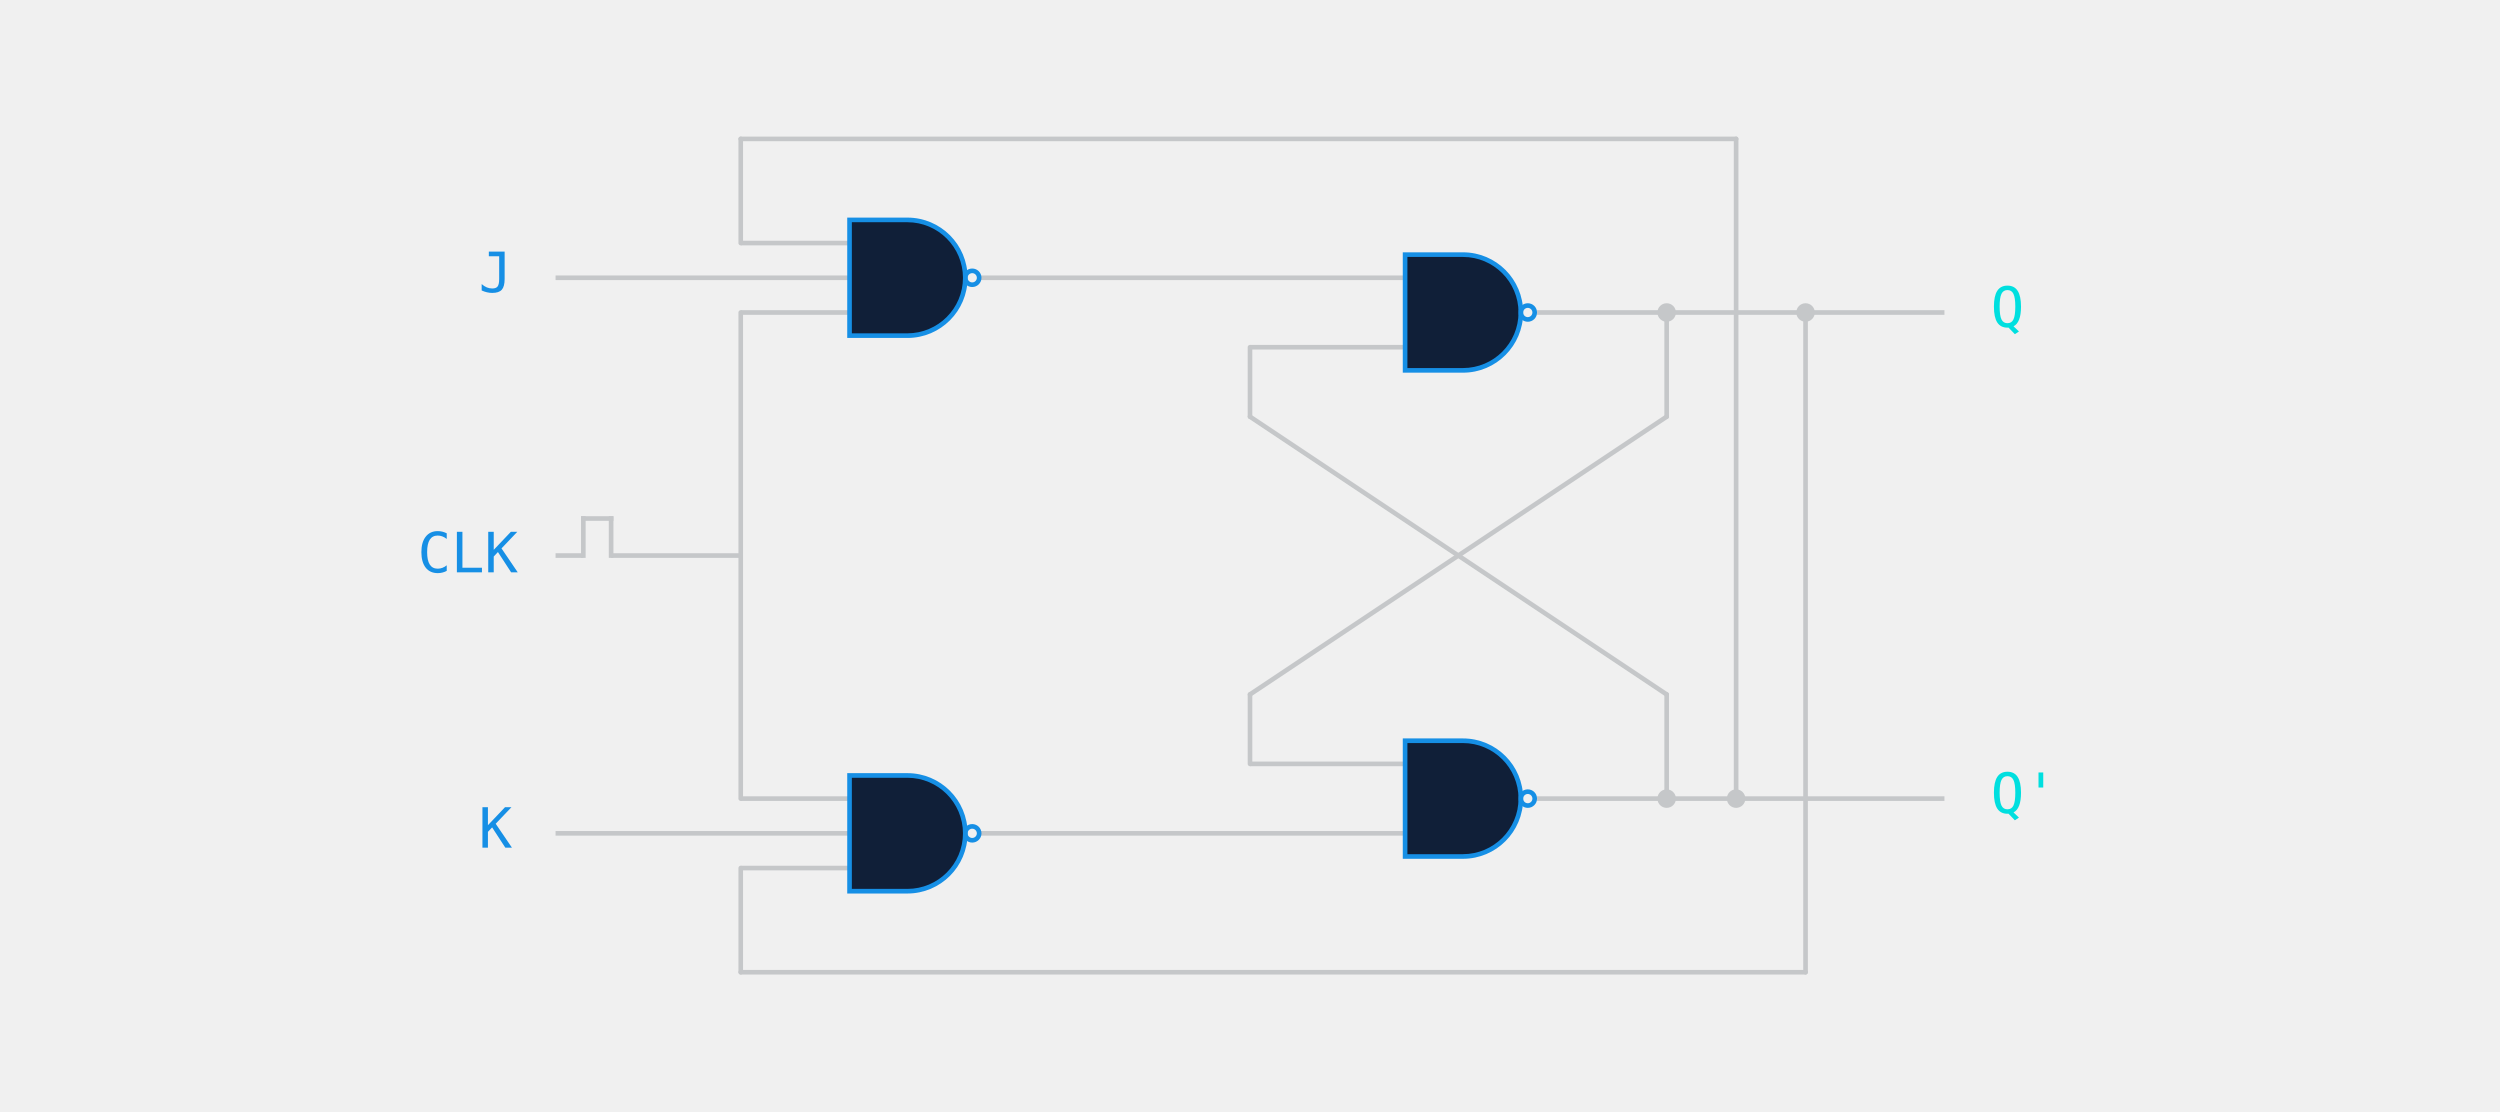
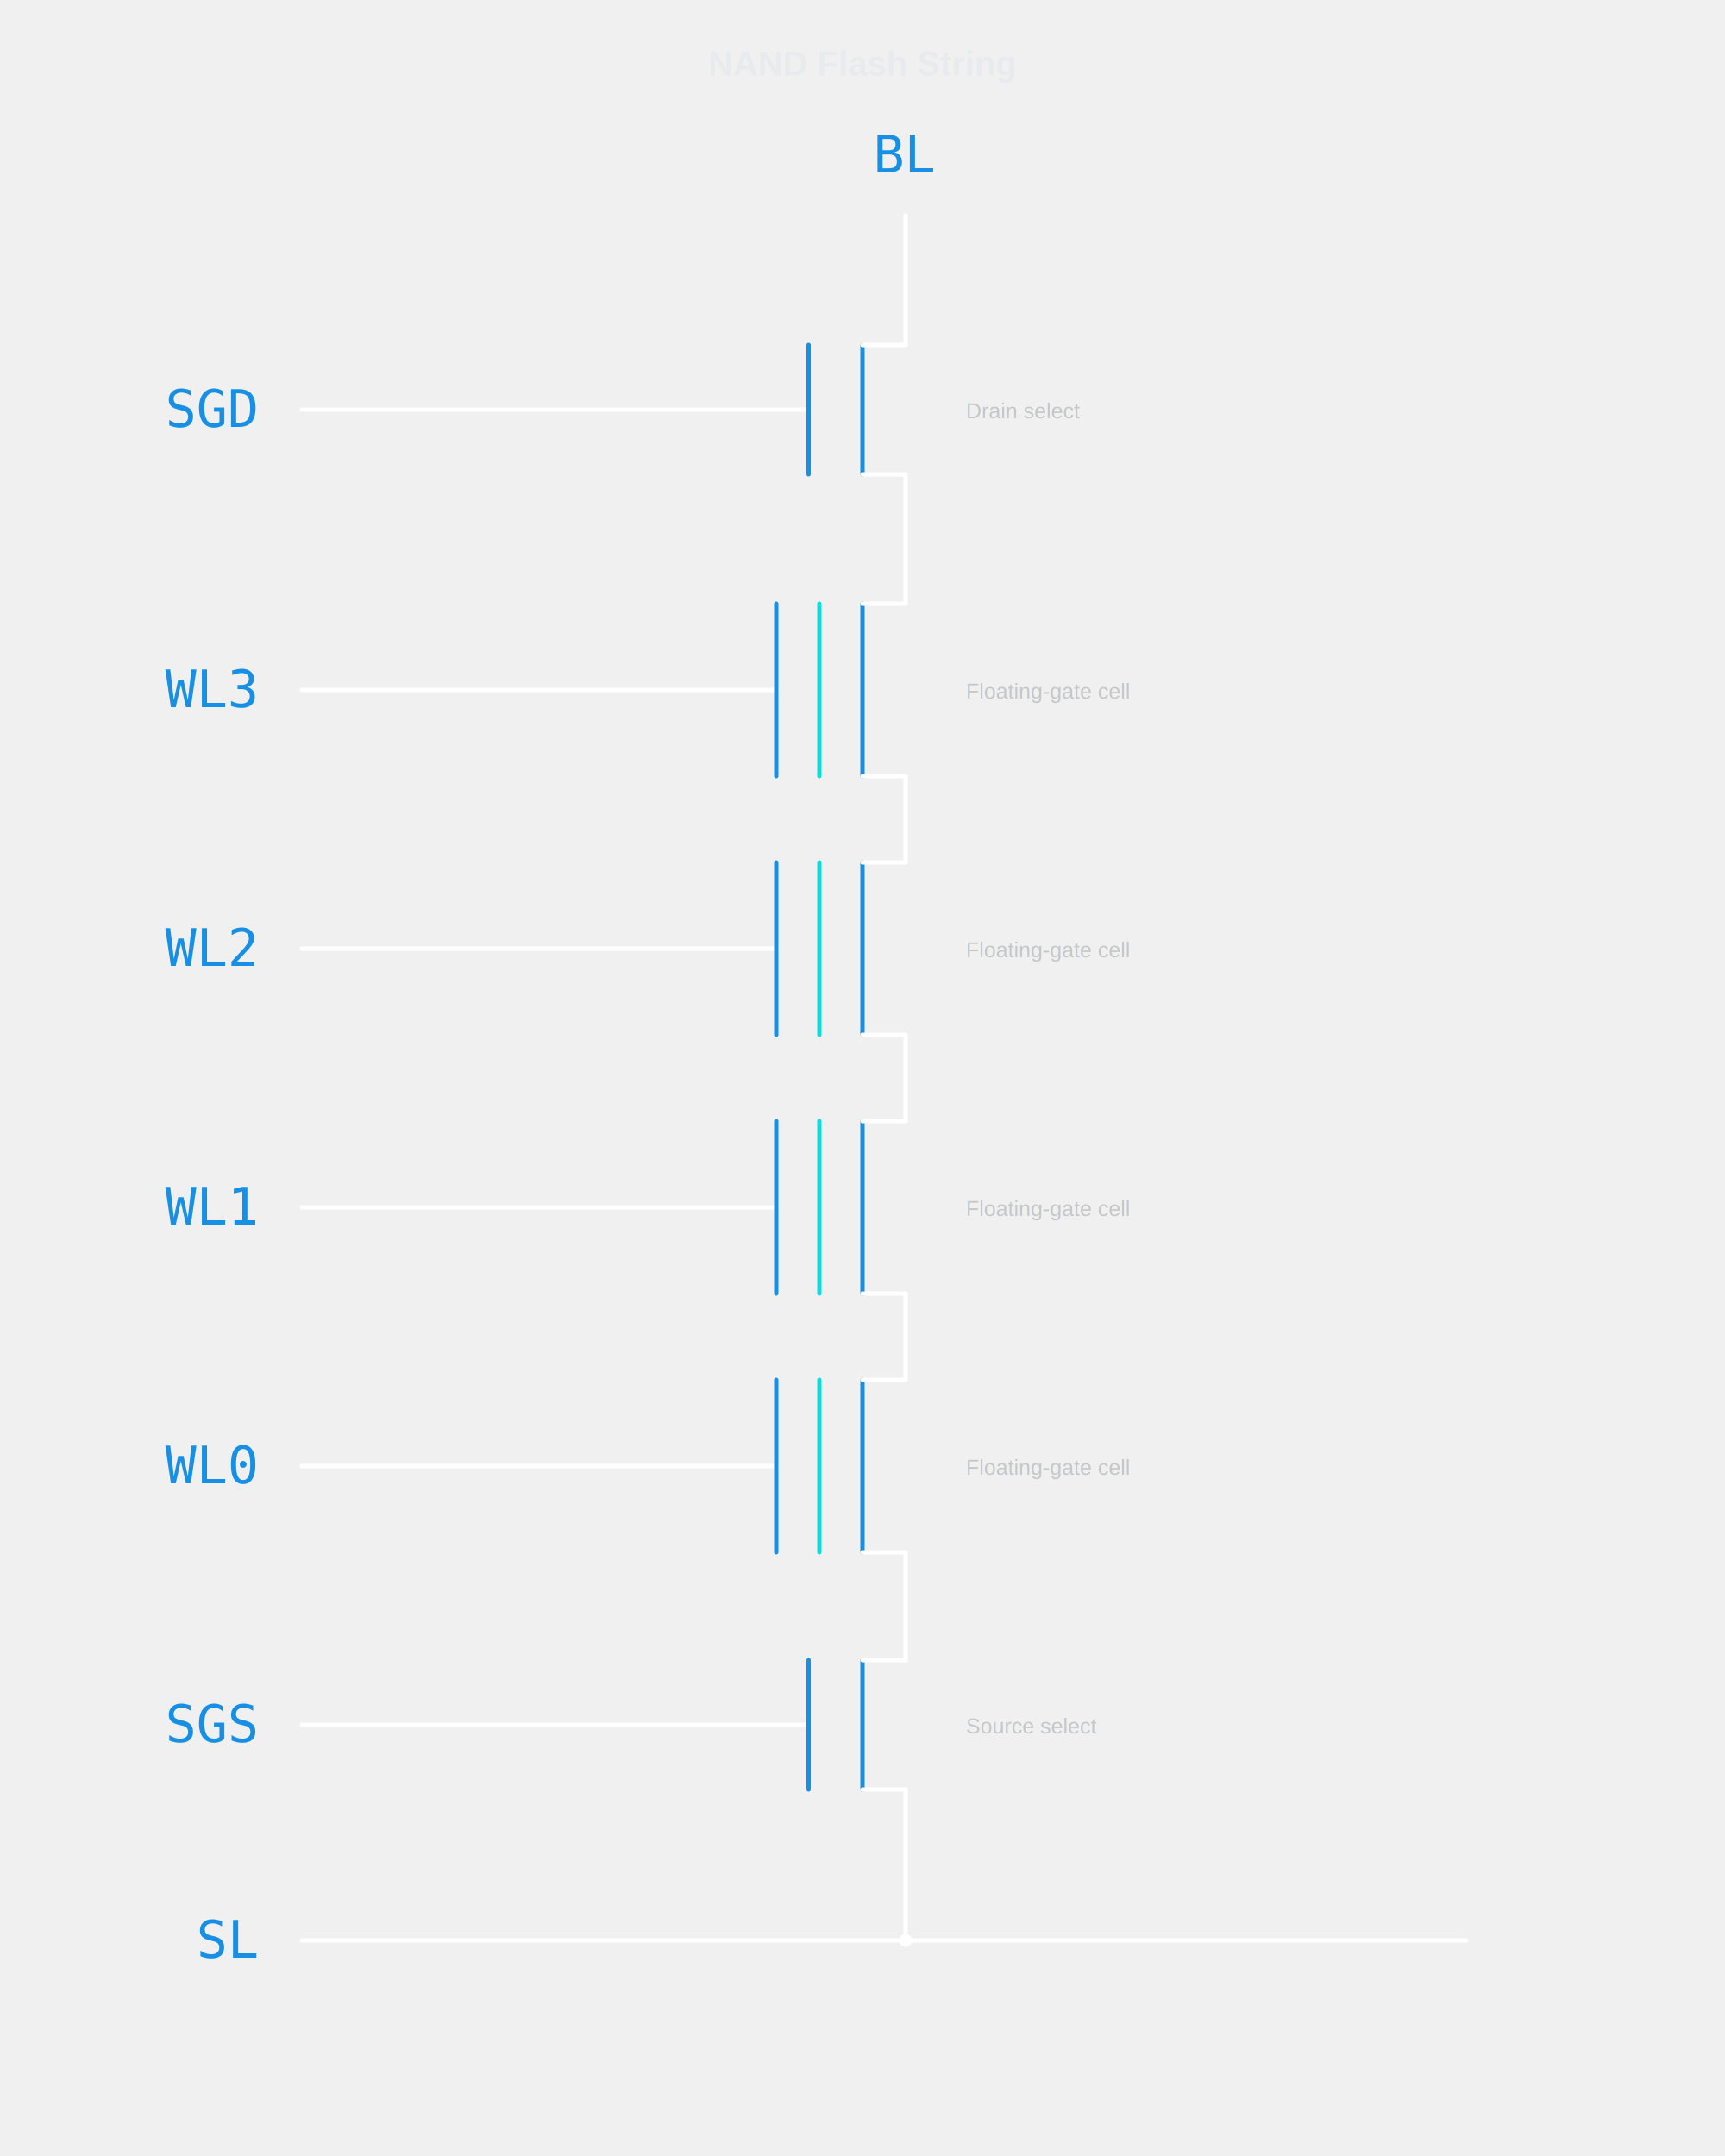
- <svg xmlns="http://www.w3.org/2000/svg" version="1.1" viewBox="0 0 1080 480">
+ <svg xmlns="http://www.w3.org/2000/svg" viewBox="0 0 800 1000">
+   <style>
+     .wire{fill:none;stroke:#fff;stroke-width:2;stroke-linecap:round;stroke-linejoin:round}
+     .device{fill:none;stroke:#168fe5;stroke-width:2;stroke-linecap:round}
+     .floating{fill:none;stroke:#00dfdf;stroke-width:2;stroke-linecap:round}
+     .dot{fill:#fff}
+     text{font:24px Consolas,monospace;fill:#168fe5}
+     .label{font:bold 16px Arial,sans-serif;fill:#e8eaed;text-anchor:middle}
+     .annotation{font:10px Arial,sans-serif;fill:#c5c7c9}
+   </style>
  <defs>
-     <style>
-       .st0, .st1, .st2 {
-         stroke: #c5c7c9;
-         stroke-miterlimit: 10;
-         stroke-width: 2px;
-       }
- 
-       .st0, .st1, .st2, .st3, .st4 {
-         fill: none;
-       }
- 
-       .st5, .st6 {
-         font-family: Consolas, Consolas;
-         font-size: 24px;
-       }
- 
-       .st5, .st7 {
-         fill: #168fe5;
-       }
- 
-       .st8 {
-         stroke: #e8eaed;
-         stroke-width: 1.5px;
-       }
- 
-       .st8, .st1, .st3, .st4 {
-         stroke-linecap: round;
-       }
- 
-       .st6, .st9 {
-         fill: #00dfdf;
-       }
- 
-       .st10, .st11 {
-         fill: #101f38;
-       }
- 
-       .st12, .st11, .st3 {
-         stroke: #168fe5;
-       }
- 
-       .st12, .st11, .st3, .st4 {
-         stroke-width: 1.6px;
-       }
- 
-       .st12, .st13 {
-         fill: #0d1117;
-       }
- 
-       .st9, .st4 {
-         stroke: #00dfdf;
-       }
- 
-       .st14 {
-         font-family: ArialMT, Arial;
-         font-size: 10px;
-       }
- 
-       .st14, .st15 {
-         fill: #c5c7c9;
-       }
- 
-       .st14, .st16 {
-         isolation: isolate;
-       }
- 
-       .st11, .st4 {
-         stroke-linejoin: round;
-       }
- 
-       .st17 {
-         display: none;
-       }
- 
-       .st2 {
-         stroke-linecap: square;
-       }
- 
-       .st16 {
-         fill: #e8eaed;
-         font-family: Arial-BoldMT, Arial;
-         font-size: 16px;
-         font-weight: 700;
-       }
-     </style>
+     <g id="cell">
+       <path class="device" d="M360-40V40M400-40V40" />
+       <path class="floating" d="M380-40V40" />
+       <path class="wire" d="M400-40H420M400 40H420" />
+     </g>
+     <g id="select">
+       <path class="device" d="M375-30V30M400-30V30" />
+       <path class="wire" d="M400-30H420M400 30H420" />
+     </g>
  </defs>
-   <g id="Layer_1" class="st17">
-     <rect class="st13" x="156" width="768" height="480" />
-     <path class="st4" d="M764,168v-90c0-6.67-3.33-10-10-10h-418c-6.67,0-10,3.33-10,10v22c0,5.33,2.67,8,8,8h24" />
-     <path class="st4" d="M788,258v138c0,6.67-3.33,10-10,10h-442c-6.67,0-10-3.33-10-10v-22c0-5.33,2.67-8,8-8h24" />
-     <path class="st4" d="M684,168v26c0,5.33-2.67,9.33-8,12l-126,58c-6.67,3.33-10,8.67-10,16v12c0,5.33,3.33,8,10,8h24" />
-     <path class="st4" d="M684,258v-30c0-5.33-2.67-9.33-8-12l-126-58c-6.67-3.33-10-8.67-10-16v-12c0-5.33,3.33-8,10-8h24" />
-     <text class="st16" transform="translate(188 155)">
-       <tspan x="0" y="0">J</tspan>
-     </text>
-     <circle class="st12" cx="214" cy="150" r="3.5" />
-     <path class="st3" d="M217.5,150h140.5" />
-     <path class="st3" d="M230,248h6v-8h6v8h8" />
-     <text class="st14" transform="translate(220.27 265)">
-       <tspan x="0" y="0">CLK</tspan>
-     </text>
-     <path class="st4" d="M250,248h76V108" />
-     <path class="st4" d="M326,248v118" />
-     <circle class="st9" cx="326" cy="248" r="2.5" />
-     <text class="st16" transform="translate(188 345)">
-       <tspan x="0" y="0">K</tspan>
-     </text>
-     <circle class="st12" cx="214" cy="340" r="3.5" />
-     <path class="st3" d="M217.5,340h140.5" />
-     <path class="st11" d="M358,96h23.16c.55,0,1.1.13,1.58.4,12.7,7.05,17.59,22.97,10.89,35.97-2.57,4.99-6.64,9.06-11.63,11.63h-24v-48Z" />
-     <circle class="st12" cx="412" cy="120" r="4" />
-     <path class="st4" d="M416,120h158" />
-     <path class="st11" d="M358,316h24c13.25,6.83,18.46,23.11,11.63,36.37-2.57,4.99-6.64,9.06-11.63,11.63h-24v-48Z" />
-     <circle class="st12" cx="412" cy="340" r="4" />
-     <path class="st4" d="M416,340h158" />
-     <path class="st11" d="M574,108h24c13.25,6.83,18.46,23.11,11.63,36.37-2.57,4.99-6.64,9.06-11.63,11.63h-24v-48Z" />
-     <circle class="st12" cx="628" cy="132" r="4" />
-     <path class="st4" d="M632,132h216" />
-     <path class="st11" d="M574,234h24c13.25,6.83,18.46,23.11,11.63,36.37-2.57,4.99-6.64,9.06-11.63,11.63h-24v-48Z" />
-     <circle class="st12" cx="628" cy="258" r="4" />
-     <path class="st4" d="M632,258h216" />
-     <circle class="st12" cx="848" cy="132" r="4" />
-     <text class="st16" transform="translate(864 138)">
-       <tspan x="0" y="0">Q</tspan>
-     </text>
-     <circle class="st12" cx="848" cy="258" r="4" />
-     <text class="st16" transform="translate(864 264)">
-       <tspan x="0" y="0">Q</tspan>
-     </text>
-     <path class="st8" d="M863,247h18" />
-     <circle class="st9" cx="684" cy="132" r="3" />
-     <circle class="st9" cx="764" cy="132" r="3" />
-     <circle class="st9" cx="684" cy="258" r="3" />
-     <circle class="st9" cx="788" cy="258" r="3" />
+   <text class="label" x="400" y="35">NAND Flash String</text>
+   <g class="wire">
+     <path d="M420 100V160" />
+     <path d="M420 220V280" />
+     <path d="M420 360V400" />
+     <path d="M420 480V520" />
+     <path d="M420 600V640" />
+     <path d="M420 720V770" />
+     <path d="M420 830V900" />
+     <path d="M140 190H375" />
+     <path d="M140 320H360" />
+     <path d="M140 440H360" />
+     <path d="M140 560H360" />
+     <path d="M140 680H360" />
+     <path d="M140 800H375" />
+     <path d="M140 900H680" />
  </g>
-   <g id="Layer_2">
-     <line class="st0" x1="423" y1="120" x2="608" y2="120" />
-     <line class="st0" x1="423" y1="360" x2="608" y2="360" />
-     <line class="st0" x1="664" y1="135" x2="840" y2="135" />
-     <line class="st0" x1="664" y1="345" x2="840" y2="345" />
-     <line class="st0" x1="608" y1="150" x2="540" y2="150" />
-     <line class="st0" x1="608" y1="330" x2="540" y2="330" />
-     <line class="st1" x1="540" y1="330" x2="540" y2="300" />
-     <line class="st1" x1="540" y1="150" x2="540" y2="180" />
-     <line class="st1" x1="720" y1="345" x2="720" y2="300" />
-     <line class="st1" x1="720" y1="180" x2="720" y2="135" />
-     <line class="st1" x1="540" y1="180" x2="720" y2="300" />
-     <line class="st1" x1="720" y1="180" x2="540" y2="300" />
-     <line class="st1" x1="750" y1="345" x2="750" y2="60" />
-     <line class="st0" x1="368" y1="120" x2="240" y2="120" />
-     <line class="st0" x1="368" y1="360" x2="240" y2="360" />
-     <line class="st1" x1="750" y1="60" x2="320" y2="60" />
-     <line class="st1" x1="320" y1="60" x2="320" y2="105" />
-     <line class="st0" x1="368" y1="105" x2="320" y2="105" />
-     <line class="st0" x1="368" y1="375" x2="320" y2="375" />
-     <line class="st0" x1="368" y1="135" x2="320" y2="135" />
-     <line class="st0" x1="368" y1="345" x2="320" y2="345" />
-     <line class="st1" x1="320" y1="135" x2="320" y2="345" />
-     <line class="st1" x1="320" y1="375" x2="320" y2="420" />
-     <line class="st1" x1="780" y1="420" x2="320" y2="420" />
-     <line class="st1" x1="780" y1="135" x2="780" y2="420" />
-     <g>
-       <path class="st10" d="M367,145v-50h25c13.79,0,25,11.21,25,25s-11.21,25-25,25h-25Z" />
-       <path class="st7" d="M392,96c13.25,0,24,10.75,24,24h0c0,13.25-10.75,24-24,24h-24v-48h24M392,94h-26v52h26c14.34,0,26-11.66,26-26s-11.66-26-26-26h0Z" />
-     </g>
-     <path class="st7" d="M420,118c1.1,0,2,.9,2,2s-.9,2-2,2-2-.9-2-2,.9-2,2-2M420,116c-2.21,0-4,1.79-4,4s1.79,4,4,4,4-1.79,4-4-1.79-4-4-4h0Z" />
-     <g>
-       <path class="st10" d="M367,385v-50h25c13.79,0,25,11.21,25,25s-11.21,25-25,25h-25Z" />
-       <path class="st7" d="M392,336c13.25,0,24,10.75,24,24h0c0,13.25-10.75,24-24,24h-24v-48h24M392,334h-26v52h26c14.34,0,26-11.66,26-26s-11.66-26-26-26h0Z" />
-     </g>
-     <path class="st7" d="M420,358c1.1,0,2,.9,2,2s-.9,2-2,2-2-.9-2-2,.9-2,2-2M420,356c-2.21,0-4,1.79-4,4s1.79,4,4,4,4-1.79,4-4-1.79-4-4-4h0Z" />
-     <g>
-       <path class="st10" d="M607,160v-50h25c13.79,0,25,11.21,25,25s-11.21,25-25,25h-25Z" />
-       <path class="st7" d="M632,111c13.25,0,24,10.75,24,24h0c0,13.25-10.75,24-24,24h-24v-48h24M632,109h-26v52h26c14.34,0,26-11.66,26-26s-11.66-26-26-26h0Z" />
-     </g>
-     <path class="st7" d="M660,133c1.1,0,2,.9,2,2s-.9,2-2,2-2-.9-2-2,.9-2,2-2M660,131c-2.21,0-4,1.79-4,4s1.79,4,4,4,4-1.79,4-4-1.79-4-4-4h0Z" />
-     <g>
-       <path class="st10" d="M607,370v-50h25c13.79,0,25,11.21,25,25s-11.21,25-25,25h-25Z" />
-       <path class="st7" d="M632,321c13.25,0,24,10.75,24,24h0c0,13.25-10.75,24-24,24h-24v-48h24M632,319h-26v52h26c14.34,0,26-11.66,26-26s-11.66-26-26-26h0Z" />
-     </g>
-     <path class="st7" d="M660,343c1.1,0,2,.9,2,2s-.9,2-2,2-2-.9-2-2,.9-2,2-2M660,341c-2.21,0-4,1.79-4,4s1.79,4,4,4,4-1.79,4-4-1.79-4-4-4h0Z" />
-     <circle class="st15" cx="720" cy="135" r="4" />
-     <circle class="st15" cx="720" cy="345" r="4" />
-     <circle class="st15" cx="750" cy="345" r="4" />
-     <circle class="st15" cx="780" cy="135" r="4" />
-     <line class="st0" x1="320" y1="240" x2="264" y2="240" />
-     <line class="st2" x1="264" y1="240" x2="264" y2="224" />
-     <line class="st2" x1="264" y1="224" x2="252" y2="224" />
-     <line class="st2" x1="252" y1="224" x2="252" y2="240" />
-     <line class="st0" x1="252" y1="240" x2="240" y2="240" />
-     <text class="st5" transform="translate(206.8 126.2)">
-       <tspan x="0" y="0">J</tspan>
-     </text>
-     <text class="st5" transform="translate(180.41 247.25)">
-       <tspan x="0" y="0">CLK</tspan>
-     </text>
-     <text class="st5" transform="translate(206.8 366.2)">
-       <tspan x="0" y="0">K</tspan>
-     </text>
-     <text class="st6" transform="translate(860 141.2)">
-       <tspan x="0" y="0">Q</tspan>
-     </text>
-     <text class="st6" transform="translate(860 351.2)">
-       <tspan x="0" y="0">Q'</tspan>
-     </text>
+   <use href="#select" transform="translate(0 190)" />
+   <use href="#cell" transform="translate(0 320)" />
+   <use href="#cell" transform="translate(0 440)" />
+   <use href="#cell" transform="translate(0 560)" />
+   <use href="#cell" transform="translate(0 680)" />
+   <use href="#select" transform="translate(0 800)" />
+   <circle class="dot" cx="420" cy="900" r="3" />
+   <text x="405" y="80">BL</text>
+   <g text-anchor="end">
+     <text x="120" y="198">SGD</text>
+     <text x="120" y="328">WL3</text>
+     <text x="120" y="448">WL2</text>
+     <text x="120" y="568">WL1</text>
+     <text x="120" y="688">WL0</text>
+     <text x="120" y="808">SGS</text>
+     <text x="120" y="908">SL</text>
  </g>
+   <text class="annotation" x="448" y="194">Drain select</text>
+   <text class="annotation" x="448" y="324">Floating-gate cell</text>
+   <text class="annotation" x="448" y="444">Floating-gate cell</text>
+   <text class="annotation" x="448" y="564">Floating-gate cell</text>
+   <text class="annotation" x="448" y="684">Floating-gate cell</text>
+   <text class="annotation" x="448" y="804">Source select</text>
</svg>
